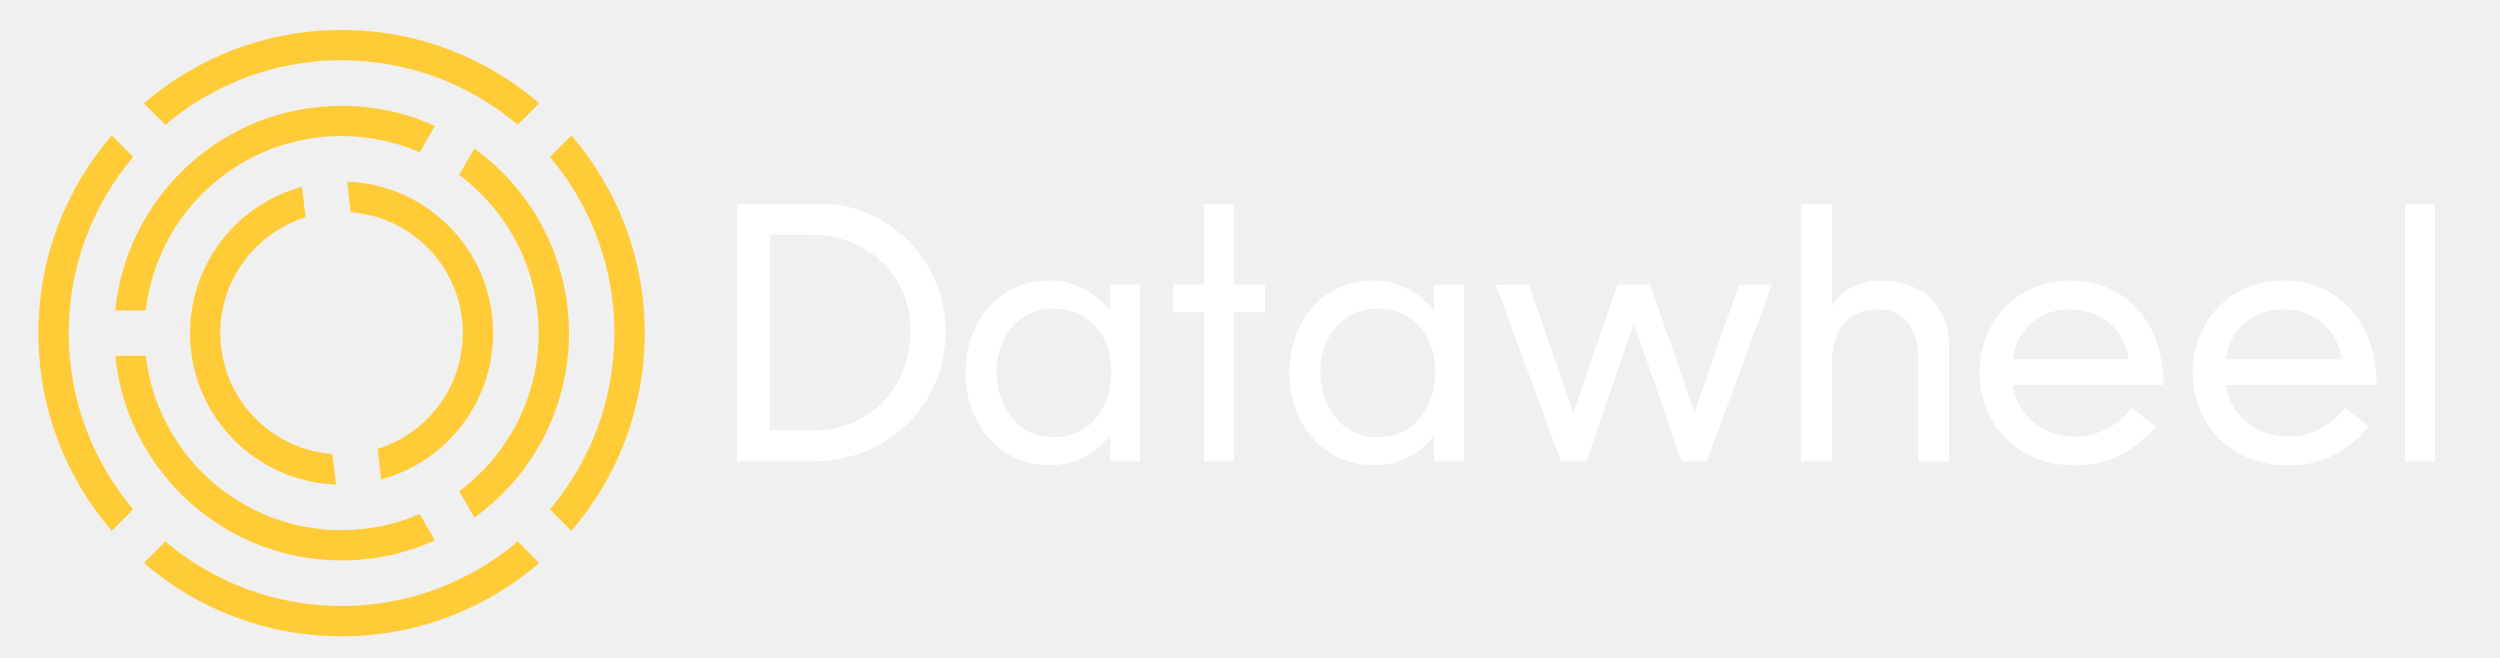
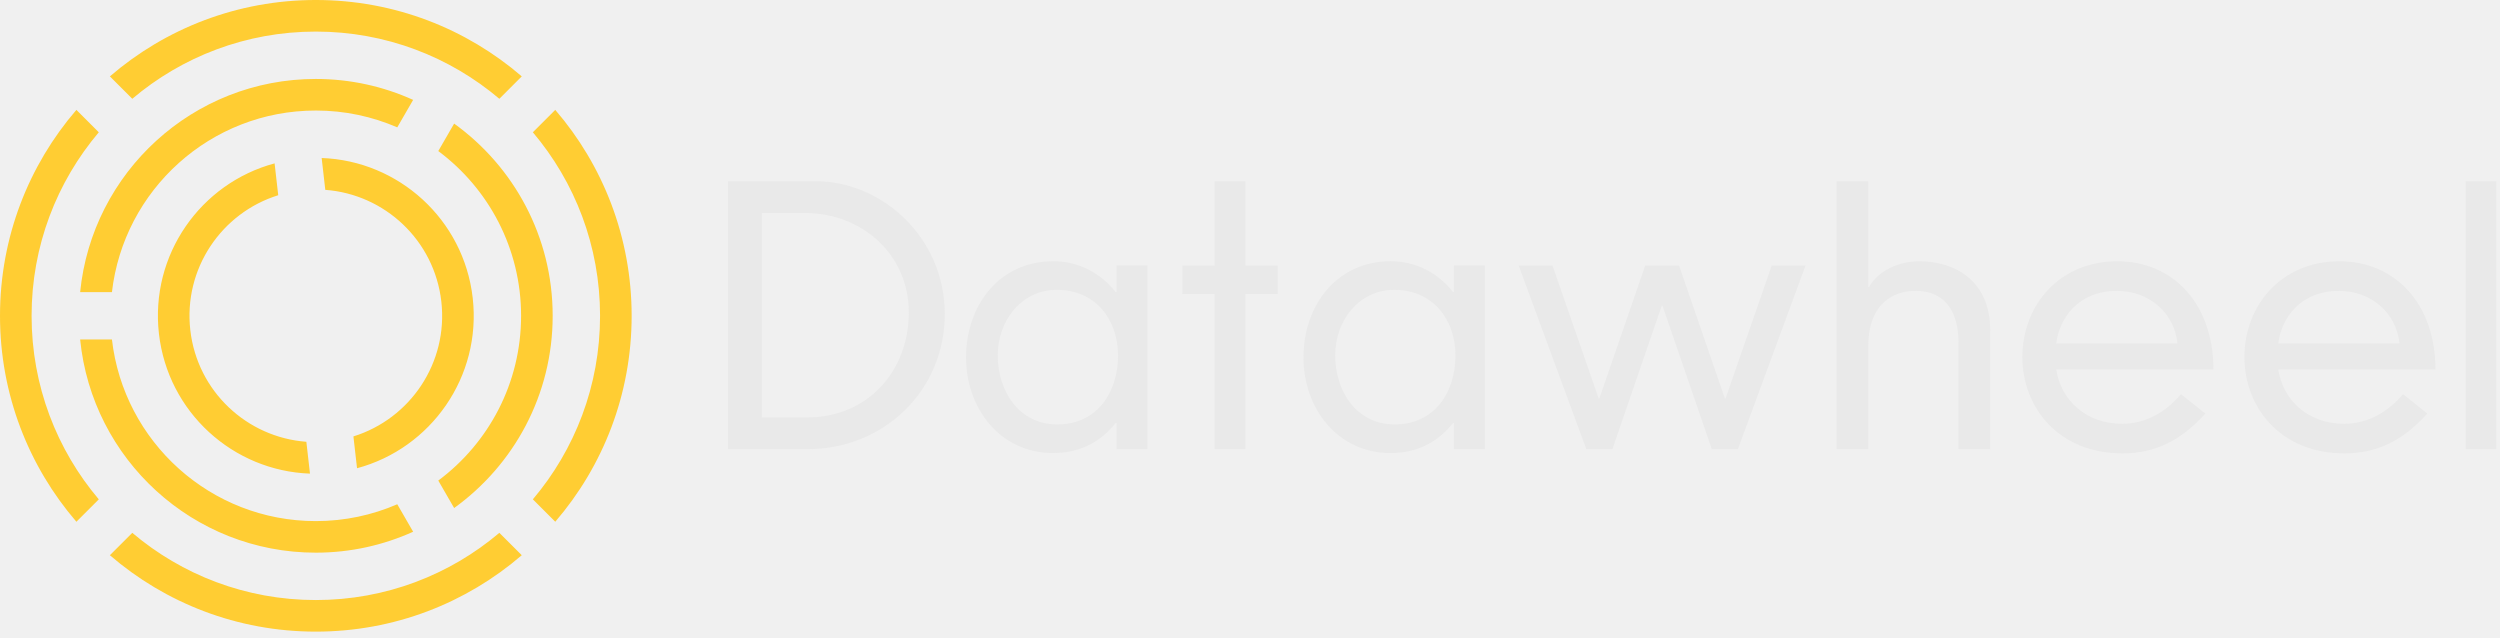
- <svg xmlns="http://www.w3.org/2000/svg" xmlns:xlink="http://www.w3.org/1999/xlink" version="1.1" id="Capa_1" x="0px" y="0px" viewBox="0 0 422 111" style="enable-background:new 0 0 422 111;" xml:space="preserve">
-   <style type="text/css">
- 	.st0{clip-path:url(#SVGID_2_);}
- 	.st1{clip-path:url(#SVGID_4_);fill:#FFCC38;}
- 	.st2{clip-path:url(#SVGID_6_);}
- 	.st3{clip-path:url(#SVGID_8_);fill:#FFCC38;}
- 	.st4{clip-path:url(#SVGID_10_);}
- 	.st5{clip-path:url(#SVGID_12_);fill:#FFCC38;}
- 	.st6{clip-path:url(#SVGID_14_);}
- 	.st7{clip-path:url(#SVGID_16_);fill:#FFCC38;}
- 	.st8{clip-path:url(#SVGID_18_);}
- 	.st9{clip-path:url(#SVGID_20_);fill:#FFCC38;}
- 	.st10{clip-path:url(#SVGID_22_);}
- 	.st11{clip-path:url(#SVGID_24_);fill:#FFCC38;}
- 	.st12{clip-path:url(#SVGID_26_);}
- 	.st13{clip-path:url(#SVGID_28_);fill:#FFCC38;}
- 	.st14{clip-path:url(#SVGID_30_);}
- 	.st15{clip-path:url(#SVGID_32_);fill:#FFCC38;}
- 	.st16{clip-path:url(#SVGID_34_);}
- 	.st17{clip-path:url(#SVGID_36_);fill:#FFCC38;}
- 	.st18{clip-path:url(#SVGID_38_);}
- 	.st19{clip-path:url(#SVGID_40_);fill:#FFFFFF;}
- 	.st20{clip-path:url(#SVGID_42_);}
- 	.st21{clip-path:url(#SVGID_44_);fill:#FFFFFF;}
- 	.st22{clip-path:url(#SVGID_46_);}
- 	.st23{clip-path:url(#SVGID_48_);fill:#FFFFFF;}
- 	.st24{clip-path:url(#SVGID_50_);}
- 	.st25{clip-path:url(#SVGID_52_);fill:#FFFFFF;}
- 	.st26{clip-path:url(#SVGID_54_);}
- 	.st27{clip-path:url(#SVGID_56_);fill:#FFFFFF;}
- 	.st28{clip-path:url(#SVGID_58_);}
- 	.st29{clip-path:url(#SVGID_60_);fill:#FFFFFF;}
- 	.st30{clip-path:url(#SVGID_62_);}
- 	.st31{clip-path:url(#SVGID_64_);fill:#FFFFFF;}
- 	.st32{clip-path:url(#SVGID_66_);}
- 	.st33{clip-path:url(#SVGID_68_);fill:#FFFFFF;}
- 	.st34{clip-path:url(#SVGID_70_);}
- 	.st35{clip-path:url(#SVGID_72_);fill:#FFFFFF;}
- </style>
-   <g>
-     <defs>
-       <path id="SVGID_1_" d="M11.6,56.23c0,11.34,4.1,21.71,10.89,29.74l-3.63,3.63C11.14,80.64,6.48,68.98,6.48,56.23    c0-12.75,4.66-24.41,12.38-33.37l3.63,3.63C15.69,34.52,11.6,44.89,11.6,56.23z" />
-     </defs>
-     <clipPath id="SVGID_2_">
-       <use xlink:href="#SVGID_1_" style="overflow:visible;" />
-     </clipPath>
-     <g class="st0">
-       <defs>
-         <rect id="SVGID_3_" x="-11.87" y="-11.26" width="441.8" height="135.94" />
-       </defs>
-       <clipPath id="SVGID_4_">
-         <use xlink:href="#SVGID_3_" style="overflow:visible;" />
-       </clipPath>
-       <rect x="3.08" y="19.46" class="st1" width="22.8" height="73.54" />
-     </g>
-   </g>
-   <g>
-     <defs>
-       <path id="SVGID_5_" d="M57.65,10.17c11.34,0,21.71,4.1,29.74,10.89l3.63-3.63C82.06,9.72,70.4,5.06,57.65,5.06    S33.24,9.72,24.28,17.43l3.63,3.63C35.94,14.27,46.32,10.17,57.65,10.17" />
-     </defs>
-     <clipPath id="SVGID_6_">
-       <use xlink:href="#SVGID_5_" style="overflow:visible;" />
-     </clipPath>
-     <g class="st2">
-       <defs>
-         <rect id="SVGID_7_" x="-11.87" y="-11.26" width="441.8" height="135.94" />
-       </defs>
-       <clipPath id="SVGID_8_">
-         <use xlink:href="#SVGID_7_" style="overflow:visible;" />
-       </clipPath>
-       <rect x="20.88" y="1.66" class="st3" width="73.54" height="22.8" />
-     </g>
-   </g>
-   <g>
-     <defs>
-       <path id="SVGID_9_" d="M103.71,56.23c0,11.34-4.1,21.71-10.89,29.74l3.63,3.63c7.71-8.96,12.38-20.62,12.38-33.37    c0-12.75-4.66-24.41-12.38-33.37l-3.63,3.63C99.61,34.52,103.71,44.89,103.71,56.23" />
-     </defs>
-     <clipPath id="SVGID_10_">
-       <use xlink:href="#SVGID_9_" style="overflow:visible;" />
-     </clipPath>
-     <g class="st4">
-       <defs>
-         <rect id="SVGID_11_" x="-11.87" y="-11.26" width="441.8" height="135.94" />
-       </defs>
-       <clipPath id="SVGID_12_">
-         <use xlink:href="#SVGID_11_" style="overflow:visible;" />
-       </clipPath>
-       <rect x="89.42" y="19.46" class="st5" width="22.8" height="73.54" />
-     </g>
-   </g>
-   <g>
-     <defs>
-       <path id="SVGID_13_" d="M57.65,102.29c-11.34,0-21.71-4.1-29.74-10.89l-3.63,3.63c8.96,7.72,20.62,12.38,33.37,12.38    s24.41-4.66,33.37-12.38l-3.63-3.63C79.37,98.19,68.99,102.29,57.65,102.29" />
-     </defs>
-     <clipPath id="SVGID_14_">
-       <use xlink:href="#SVGID_13_" style="overflow:visible;" />
-     </clipPath>
-     <g class="st6">
-       <defs>
-         <rect id="SVGID_15_" x="-11.87" y="-11.26" width="441.8" height="135.94" />
-       </defs>
-       <clipPath id="SVGID_16_">
-         <use xlink:href="#SVGID_15_" style="overflow:visible;" />
-       </clipPath>
-       <rect x="20.88" y="88" class="st7" width="73.54" height="22.8" />
-     </g>
-   </g>
-   <g>
-     <defs>
-       <path id="SVGID_17_" d="M80.07,25.08l-2.57,4.45c8.14,6.06,13.42,15.76,13.42,26.7c0,10.93-5.27,20.63-13.42,26.7l2.57,4.45    c9.67-6.97,15.97-18.32,15.97-31.15C96.03,43.4,89.74,32.05,80.07,25.08" />
-     </defs>
-     <clipPath id="SVGID_18_">
-       <use xlink:href="#SVGID_17_" style="overflow:visible;" />
-     </clipPath>
-     <g class="st8">
-       <defs>
-         <rect id="SVGID_19_" x="-11.87" y="-11.26" width="441.8" height="135.94" />
-       </defs>
-       <clipPath id="SVGID_20_">
-         <use xlink:href="#SVGID_19_" style="overflow:visible;" />
-       </clipPath>
-       <rect x="74.1" y="21.69" class="st9" width="25.33" height="69.09" />
-     </g>
-   </g>
-   <g>
-     <defs>
-       <path id="SVGID_21_" d="M57.65,89.49c-17.07,0-31.13-12.86-33.04-29.43h-5.15c1.93,19.39,18.29,34.54,38.19,34.54    c5.62,0,10.96-1.22,15.77-3.39l-2.57-4.45C66.8,88.52,62.34,89.49,57.65,89.49" />
-     </defs>
-     <clipPath id="SVGID_22_">
-       <use xlink:href="#SVGID_21_" style="overflow:visible;" />
-     </clipPath>
-     <g class="st10">
-       <defs>
-         <rect id="SVGID_23_" x="-11.87" y="-11.26" width="441.8" height="135.94" />
-       </defs>
-       <clipPath id="SVGID_24_">
-         <use xlink:href="#SVGID_23_" style="overflow:visible;" />
-       </clipPath>
-       <rect x="16.07" y="56.67" class="st11" width="60.76" height="41.34" />
-     </g>
-   </g>
-   <g>
-     <defs>
-       <path id="SVGID_25_" d="M57.65,22.97c4.69,0,9.15,0.98,13.2,2.73l2.57-4.45c-4.81-2.17-10.15-3.39-15.77-3.39    c-19.9,0-36.26,15.15-38.19,34.54h5.15C26.52,35.83,40.58,22.97,57.65,22.97" />
-     </defs>
-     <clipPath id="SVGID_26_">
-       <use xlink:href="#SVGID_25_" style="overflow:visible;" />
-     </clipPath>
-     <g class="st12">
-       <defs>
-         <rect id="SVGID_27_" x="-11.87" y="-11.26" width="441.8" height="135.94" />
-       </defs>
-       <clipPath id="SVGID_28_">
-         <use xlink:href="#SVGID_27_" style="overflow:visible;" />
-       </clipPath>
-       <rect x="16.07" y="14.45" class="st13" width="60.76" height="41.34" />
-     </g>
-   </g>
-   <g>
-     <defs>
-       <path id="SVGID_29_" d="M37.32,58.55c-1.13-9.93,5.04-19,14.25-21.86l-0.59-5.16c-12.02,3.24-20.2,14.86-18.74,27.6    c1.45,12.74,12.03,22.23,24.47,22.67l-0.59-5.16C46.51,75.93,38.45,68.48,37.32,58.55" />
-     </defs>
-     <clipPath id="SVGID_30_">
-       <use xlink:href="#SVGID_29_" style="overflow:visible;" />
-     </clipPath>
-     <g class="st14">
-       <defs>
-         <rect id="SVGID_31_" x="-11.87" y="-11.26" width="441.8" height="135.94" />
-       </defs>
-       <clipPath id="SVGID_32_">
-         <use xlink:href="#SVGID_31_" style="overflow:visible;" />
-       </clipPath>
-       <rect x="28.67" y="28.13" class="st15" width="31.44" height="57.07" />
-     </g>
-   </g>
-   <g>
-     <defs>
-       <path id="SVGID_33_" d="M59.19,35.82c9.61,0.71,17.67,8.16,18.8,18.09c1.13,9.93-5.04,19-14.25,21.86l0.59,5.16    c12.02-3.23,20.2-14.86,18.74-27.6C81.62,40.59,71.04,31.1,58.6,30.66L59.19,35.82z" />
-     </defs>
-     <clipPath id="SVGID_34_">
-       <use xlink:href="#SVGID_33_" style="overflow:visible;" />
-     </clipPath>
-     <g class="st16">
-       <defs>
-         <rect id="SVGID_35_" x="-11.87" y="-11.26" width="441.8" height="135.94" />
-       </defs>
-       <clipPath id="SVGID_36_">
-         <use xlink:href="#SVGID_35_" style="overflow:visible;" />
-       </clipPath>
-       <rect x="55.2" y="27.26" class="st17" width="31.44" height="57.07" />
-     </g>
-   </g>
-   <g>
-     <defs>
-       <rect id="SVGID_37_" x="406" y="34.43" width="4.98" height="43.41" />
-     </defs>
-     <use xlink:href="#SVGID_37_" style="overflow:visible;fill-rule:evenodd;clip-rule:evenodd;fill:#FFFFFF;" />
-     <clipPath id="SVGID_38_">
-       <use xlink:href="#SVGID_37_" style="overflow:visible;" />
-     </clipPath>
-     <g class="st18">
-       <defs>
-         <rect id="SVGID_39_" x="-11.87" y="-11.26" width="441.8" height="135.94" />
-       </defs>
-       <use xlink:href="#SVGID_39_" style="overflow:visible;fill:#FFFFFF;" />
-       <clipPath id="SVGID_40_">
-         <use xlink:href="#SVGID_39_" style="overflow:visible;" />
-       </clipPath>
-       <rect x="402.6" y="31.03" class="st19" width="11.78" height="50.21" />
-     </g>
-   </g>
-   <g>
-     <defs>
-       <path id="SVGID_41_" d="M399.8,72.07c-4,4.46-8.22,6.45-13.42,6.45c-10.57,0-16.22-7.65-16.22-15.59    c0-8.45,6.05-15.53,15.37-15.53c9.19,0,15.59,7.03,15.59,17.54h-25.47c0.8,5.08,4.91,8.8,10.68,8.8c3.65,0,6.91-1.71,9.54-4.8    L399.8,72.07z M395.29,60.7c-0.51-4.91-4.51-8.51-9.82-8.51c-6.28,0-9.31,4.46-9.82,8.51H395.29z" />
-     </defs>
-     <use xlink:href="#SVGID_41_" style="overflow:visible;fill-rule:evenodd;clip-rule:evenodd;fill:#FFFFFF;" />
-     <clipPath id="SVGID_42_">
-       <use xlink:href="#SVGID_41_" style="overflow:visible;" />
-     </clipPath>
-     <g class="st20">
-       <defs>
-         <rect id="SVGID_43_" x="-11.87" y="-11.26" width="441.8" height="135.94" />
-       </defs>
-       <use xlink:href="#SVGID_43_" style="overflow:visible;fill:#FFFFFF;" />
-       <clipPath id="SVGID_44_">
-         <use xlink:href="#SVGID_43_" style="overflow:visible;" />
-       </clipPath>
-       <rect x="366.76" y="44" class="st21" width="37.75" height="37.93" />
-     </g>
-   </g>
-   <g>
-     <defs>
-       <path id="SVGID_45_" d="M363.82,72.07c-4,4.46-8.23,6.45-13.42,6.45c-10.57,0-16.22-7.65-16.22-15.59    c0-8.45,6.05-15.53,15.37-15.53c9.2,0,15.59,7.03,15.59,17.54h-25.47c0.8,5.08,4.91,8.8,10.68,8.8c3.65,0,6.91-1.71,9.54-4.8    L363.82,72.07z M359.31,60.7c-0.52-4.91-4.51-8.51-9.82-8.51c-6.28,0-9.31,4.46-9.82,8.51H359.31z" />
-     </defs>
-     <use xlink:href="#SVGID_45_" style="overflow:visible;fill-rule:evenodd;clip-rule:evenodd;fill:#FFFFFF;" />
-     <clipPath id="SVGID_46_">
-       <use xlink:href="#SVGID_45_" style="overflow:visible;" />
-     </clipPath>
-     <g class="st22">
-       <defs>
-         <rect id="SVGID_47_" x="-11.87" y="-11.26" width="441.8" height="135.94" />
-       </defs>
-       <use xlink:href="#SVGID_47_" style="overflow:visible;fill:#FFFFFF;" />
-       <clipPath id="SVGID_48_">
-         <use xlink:href="#SVGID_47_" style="overflow:visible;" />
-       </clipPath>
-       <rect x="330.78" y="44" class="st23" width="37.75" height="37.93" />
-     </g>
-   </g>
-   <g>
-     <defs>
-       <path id="SVGID_49_" d="M323.83,60.53c0-4.46-1.83-8.34-6.91-8.34c-4.8,0-7.71,3.26-7.71,8.91v16.74h-5.14V34.43h5.14v17.14h0.11    c1.54-2.69,4.86-4.17,8.17-4.17c5.77,0,11.48,3.14,11.48,11.2v19.25h-5.14V60.53z" />
-     </defs>
-     <use xlink:href="#SVGID_49_" style="overflow:visible;fill-rule:evenodd;clip-rule:evenodd;fill:#FFFFFF;" />
-     <clipPath id="SVGID_50_">
-       <use xlink:href="#SVGID_49_" style="overflow:visible;" />
-     </clipPath>
-     <g class="st24">
-       <defs>
-         <rect id="SVGID_51_" x="-11.87" y="-11.26" width="441.8" height="135.94" />
-       </defs>
-       <use xlink:href="#SVGID_51_" style="overflow:visible;fill:#FFFFFF;" />
-       <clipPath id="SVGID_52_">
-         <use xlink:href="#SVGID_51_" style="overflow:visible;" />
-       </clipPath>
-       <rect x="300.67" y="31.03" class="st25" width="31.7" height="50.21" />
-     </g>
-   </g>
-   <g>
-     <defs>
-       <polygon id="SVGID_53_" points="293.56,48.08 299.05,48.08 288.08,77.84 283.86,77.84 275.86,54.59 275.75,54.59 267.75,77.84     263.52,77.84 252.55,48.08 258.04,48.08 265.52,69.61 265.63,69.61 273.06,48.08 278.54,48.08 285.97,69.61 286.08,69.61   " />
-     </defs>
-     <use xlink:href="#SVGID_53_" style="overflow:visible;fill-rule:evenodd;clip-rule:evenodd;fill:#FFFFFF;" />
-     <clipPath id="SVGID_54_">
-       <use xlink:href="#SVGID_53_" style="overflow:visible;" />
-     </clipPath>
-     <g class="st26">
-       <defs>
-         <rect id="SVGID_55_" x="-11.87" y="-11.26" width="441.8" height="135.94" />
-       </defs>
-       <use xlink:href="#SVGID_55_" style="overflow:visible;fill:#FFFFFF;" />
-       <clipPath id="SVGID_56_">
-         <use xlink:href="#SVGID_55_" style="overflow:visible;" />
-       </clipPath>
-       <rect x="249.16" y="44.68" class="st27" width="53.29" height="36.56" />
-     </g>
-   </g>
-   <g>
-     <defs>
-       <path id="SVGID_57_" d="M247.08,77.84h-5.01v-4.25h-0.13c-2.57,3.26-6.01,4.88-10.15,4.88c-8.65,0-14.1-7.33-14.1-15.48    c0-8.4,5.33-15.6,14.16-15.6c4.01,0,7.64,1.88,10.09,5.01h0.13v-4.32h5.01V77.84z M222.83,62.62c0,5.76,3.38,11.21,9.65,11.21    c6.45,0,9.84-5.2,9.84-11.15c0-5.89-3.7-10.65-9.9-10.65C226.59,52.03,222.83,57.1,222.83,62.62z" />
-     </defs>
-     <use xlink:href="#SVGID_57_" style="overflow:visible;fill-rule:evenodd;clip-rule:evenodd;fill:#FFFFFF;" />
-     <clipPath id="SVGID_58_">
-       <use xlink:href="#SVGID_57_" style="overflow:visible;" />
-     </clipPath>
-     <g class="st28">
-       <defs>
-         <rect id="SVGID_59_" x="-11.87" y="-11.26" width="441.8" height="135.94" />
-       </defs>
-       <use xlink:href="#SVGID_59_" style="overflow:visible;fill:#FFFFFF;" />
-       <clipPath id="SVGID_60_">
-         <use xlink:href="#SVGID_59_" style="overflow:visible;" />
-       </clipPath>
-       <rect x="214.29" y="43.99" class="st29" width="36.19" height="37.88" />
-     </g>
-   </g>
-   <g>
-     <defs>
-       <polygon id="SVGID_61_" points="208.28,77.84 203.3,77.84 203.3,52.69 198.06,52.69 198.06,48.08 203.3,48.08 203.3,34.43     208.28,34.43 208.28,48.08 213.52,48.08 213.52,52.69 208.28,52.69   " />
-     </defs>
-     <use xlink:href="#SVGID_61_" style="overflow:visible;fill-rule:evenodd;clip-rule:evenodd;fill:#FFFFFF;" />
-     <clipPath id="SVGID_62_">
-       <use xlink:href="#SVGID_61_" style="overflow:visible;" />
-     </clipPath>
-     <g class="st30">
-       <defs>
-         <rect id="SVGID_63_" x="-11.87" y="-11.26" width="441.8" height="135.94" />
-       </defs>
-       <use xlink:href="#SVGID_63_" style="overflow:visible;fill:#FFFFFF;" />
-       <clipPath id="SVGID_64_">
-         <use xlink:href="#SVGID_63_" style="overflow:visible;" />
-       </clipPath>
-       <rect x="194.66" y="31.03" class="st31" width="22.25" height="50.21" />
-     </g>
-   </g>
-   <g>
-     <defs>
-       <path id="SVGID_65_" d="M192.4,77.84h-5.01v-4.25h-0.13c-2.57,3.26-6.02,4.88-10.15,4.88c-8.65,0-14.1-7.33-14.1-15.48    c0-8.4,5.33-15.6,14.16-15.6c4.01,0,7.64,1.88,10.09,5.01h0.13v-4.32h5.01V77.84z M168.15,62.62c0,5.76,3.38,11.21,9.65,11.21    c6.46,0,9.84-5.2,9.84-11.15c0-5.89-3.7-10.65-9.9-10.65C171.91,52.03,168.15,57.1,168.15,62.62z" />
-     </defs>
-     <use xlink:href="#SVGID_65_" style="overflow:visible;fill-rule:evenodd;clip-rule:evenodd;fill:#FFFFFF;" />
-     <clipPath id="SVGID_66_">
-       <use xlink:href="#SVGID_65_" style="overflow:visible;" />
-     </clipPath>
-     <g class="st32">
-       <defs>
-         <rect id="SVGID_67_" x="-11.87" y="-11.26" width="441.8" height="135.94" />
-       </defs>
-       <use xlink:href="#SVGID_67_" style="overflow:visible;fill:#FFFFFF;" />
-       <clipPath id="SVGID_68_">
-         <use xlink:href="#SVGID_67_" style="overflow:visible;" />
-       </clipPath>
-       <rect x="159.62" y="43.99" class="st33" width="36.19" height="37.88" />
-     </g>
-   </g>
-   <g>
-     <defs>
-       <path id="SVGID_69_" d="M124.44,34.43h14.28c10.62,0,20.85,9.08,20.85,21.53c0,12.39-9.88,21.88-22.22,21.88h-12.91V34.43z     M137.29,72.7c9.71,0,16.45-7.42,16.45-17.02c0-9.25-7.42-16.11-16.91-16.11h-6.91V72.7H137.29z" />
-     </defs>
-     <use xlink:href="#SVGID_69_" style="overflow:visible;fill-rule:evenodd;clip-rule:evenodd;fill:#FFFFFF;" />
-     <clipPath id="SVGID_70_">
-       <use xlink:href="#SVGID_69_" style="overflow:visible;" />
-     </clipPath>
-     <g class="st34">
-       <defs>
-         <rect id="SVGID_71_" x="-11.87" y="-11.26" width="441.8" height="135.94" />
-       </defs>
-       <use xlink:href="#SVGID_71_" style="overflow:visible;fill:#FFFFFF;" />
-       <clipPath id="SVGID_72_">
-         <use xlink:href="#SVGID_71_" style="overflow:visible;" />
-       </clipPath>
-       <rect x="121.04" y="31.03" class="st35" width="41.93" height="50.21" />
-     </g>
+ <svg xmlns="http://www.w3.org/2000/svg" width="298" height="76" viewBox="0 0 298 76">
+   <g fill="none">
+     <path d="M293.902 53.54v-31.933h3.666v31.933h-3.666zm-7.883-12.605c-.377-3.614-3.32-6.261-7.226-6.261-4.621 0-6.849 3.278-7.226 6.261h14.452zm3.32 8.36c-2.94 3.278-6.05 4.748-9.872 4.748-7.774 0-11.934-5.63-11.934-11.471 0-6.217 4.454-11.428 11.303-11.428 6.764 0 11.471 5.168 11.471 12.899h-18.739c.587 3.739 3.612 6.471 7.857 6.471 2.688 0 5.083-1.261 7.017-3.53l2.897 2.31zm-29.785-8.36c-.379-3.614-3.32-6.261-7.226-6.261-4.623 0-6.85 3.278-7.227 6.261h14.454zm3.32 8.36c-2.94 3.278-6.052 4.748-9.874 4.748-7.773 0-11.934-5.63-11.934-11.471 0-6.217 4.454-11.428 11.303-11.428 6.766 0 11.471 5.168 11.471 12.899h-18.739c.589 3.739 3.613 6.471 7.858 6.471 2.689 0 5.083-1.261 7.016-3.53l2.899 2.31zm-29.42-8.487c0-3.277-1.344-6.135-5.085-6.135-3.529 0-5.671 2.395-5.671 6.555v12.312h-3.782v-31.933h3.782v12.606h.083c1.135-1.976 3.572-3.069 6.009-3.069 4.243 0 8.446 2.311 8.446 8.235v14.16h-3.782v-12.732zm-22.265-9.16h4.034l-8.067 21.891h-3.108l-5.882-17.101h-.084l-5.883 17.101h-3.108l-8.067-21.891h4.033l5.503 15.841h.086l5.463-15.841h4.033l5.462 15.841h.084l5.503-15.841zm-52.035 10.694c0 4.241 2.489 8.25 7.099 8.25 4.748 0 7.238-3.826 7.238-8.205 0-4.332-2.72-7.837-7.282-7.837-4.288 0-7.054 3.736-7.054 7.791zm17.84 11.197h-3.686v-3.13h-.094c-1.892 2.397-4.424 3.593-7.469 3.593-6.362 0-10.371-5.392-10.371-11.385 0-6.177 3.918-11.479 10.418-11.479 2.952 0 5.623 1.382 7.422 3.687h.094v-3.179h3.686v21.892zm-28.542 0h-3.666v-18.499h-3.851v-3.392h3.851v-10.042h3.666v10.042h3.851v3.392h-3.851v18.499zm-29.52-11.197c0 4.241 2.489 8.25 7.099 8.25 4.749 0 7.239-3.826 7.239-8.205 0-4.332-2.721-7.837-7.283-7.837-4.289 0-7.054 3.736-7.054 7.791zm17.841 11.197h-3.688v-3.13h-.093c-1.892 2.397-4.425 3.593-7.469 3.593-6.362 0-10.371-5.392-10.371-11.385 0-6.177 3.918-11.479 10.418-11.479 2.953 0 5.623 1.382 7.422 3.687h.093v-3.179h3.688v21.892zm-40.543-3.782c7.144 0 12.099-5.462 12.099-12.521 0-6.807-5.462-11.849-12.436-11.849h-5.083v24.37h5.42zm-9.454-28.151h10.505c7.814 0 15.337 6.681 15.337 15.84 0 9.118-7.27 16.093-16.346 16.093h-9.496v-31.933z" fill="#E9E9E9" />
+     <path d="M3.765 37.645c0 8.34 3.014 15.973 8.011 21.877l-2.67 2.671c-5.674-6.591-9.106-15.168-9.106-24.547 0-9.379 3.432-17.956 9.106-24.548l2.67 2.671c-4.997 5.904-8.011 13.537-8.011 21.877zm33.881-33.881c-8.34 0-15.974 3.015-21.876 8.011l-2.672-2.671c6.592-5.675 15.169-9.105 24.548-9.105 9.379 0 17.956 3.431 24.548 9.105l-2.671 2.671c-5.904-4.996-13.537-8.011-21.877-8.011zm33.881 33.881c0-8.34-3.014-15.973-8.011-21.877l2.671-2.671c5.674 6.591 9.105 15.169 9.105 24.548 0 9.38-3.431 17.956-9.105 24.547l-2.671-2.671c4.997-5.904 8.011-13.536 8.011-21.877zm-33.881 33.88c8.34 0 15.974-3.014 21.877-8.011l2.671 2.669c-6.592 5.676-15.169 9.107-24.548 9.107-9.379 0-17.956-3.431-24.548-9.107l2.672-2.669c5.902 4.997 13.536 8.011 21.876 8.011zm16.488-56.792c7.112 5.126 11.745 13.475 11.745 22.912 0 9.436-4.633 17.785-11.745 22.912l-1.891-3.274c5.991-4.459 9.871-11.596 9.871-19.638 0-8.043-3.88-15.178-9.871-19.639l1.891-3.274zm-16.488 47.382c3.45 0 6.731-.718 9.709-2.008l1.891 3.277c-3.54 1.597-7.464 2.494-11.6 2.494-14.64 0-26.676-11.144-28.093-25.41h3.79c1.401 12.183 11.744 21.647 24.303 21.647zm0-48.939c-12.558 0-22.901 9.463-24.303 21.645h-3.79c1.417-14.267 13.453-25.41 28.093-25.41 4.136 0 8.06.897 11.6 2.495l-1.891 3.275c-2.978-1.288-6.259-2.006-9.709-2.006zm-14.961 26.176c.833 7.303 6.761 12.784 13.832 13.308l.433 3.796c-9.152-.327-16.936-7.302-18.005-16.677-1.07-9.375 4.943-17.925 13.787-20.305l.432 3.797c-6.771 2.103-11.312 8.777-10.479 16.081zm16.09-16.721l-.433-3.797c9.152.327 16.936 7.303 18.005 16.678 1.069 9.375-4.944 17.924-13.788 20.303l-.432-3.795c6.773-2.104 11.313-8.779 10.48-16.081-.833-7.304-6.76-12.785-13.832-13.308z" fill="#FFCD33" />
  </g>
</svg>
